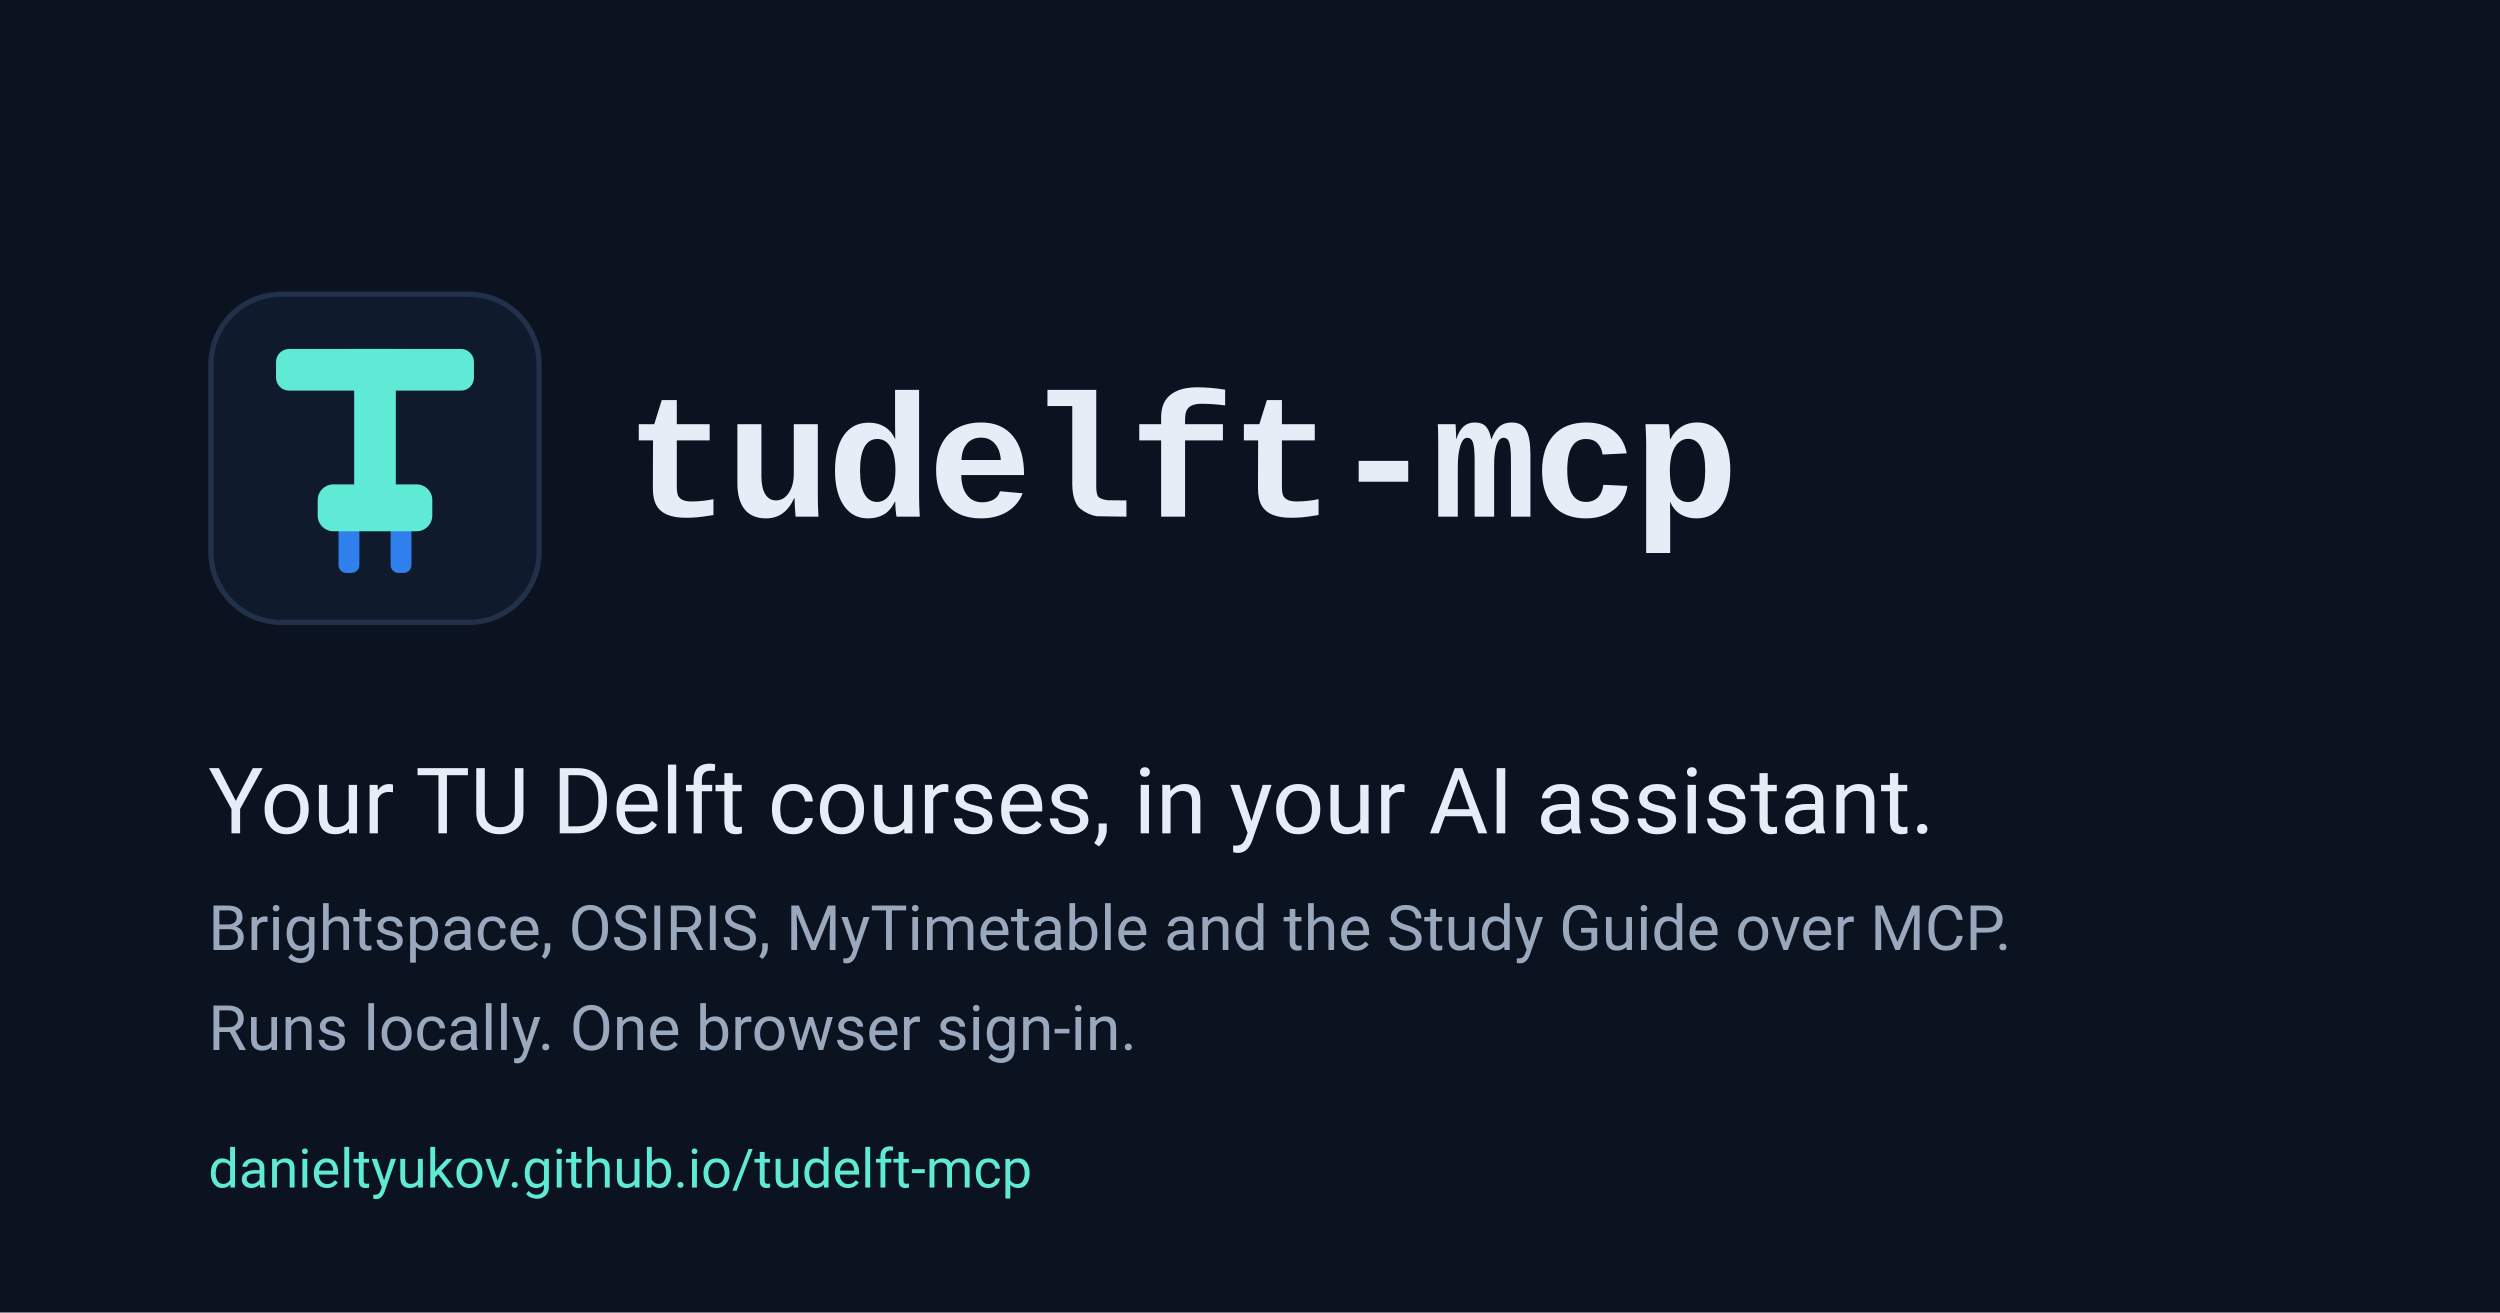
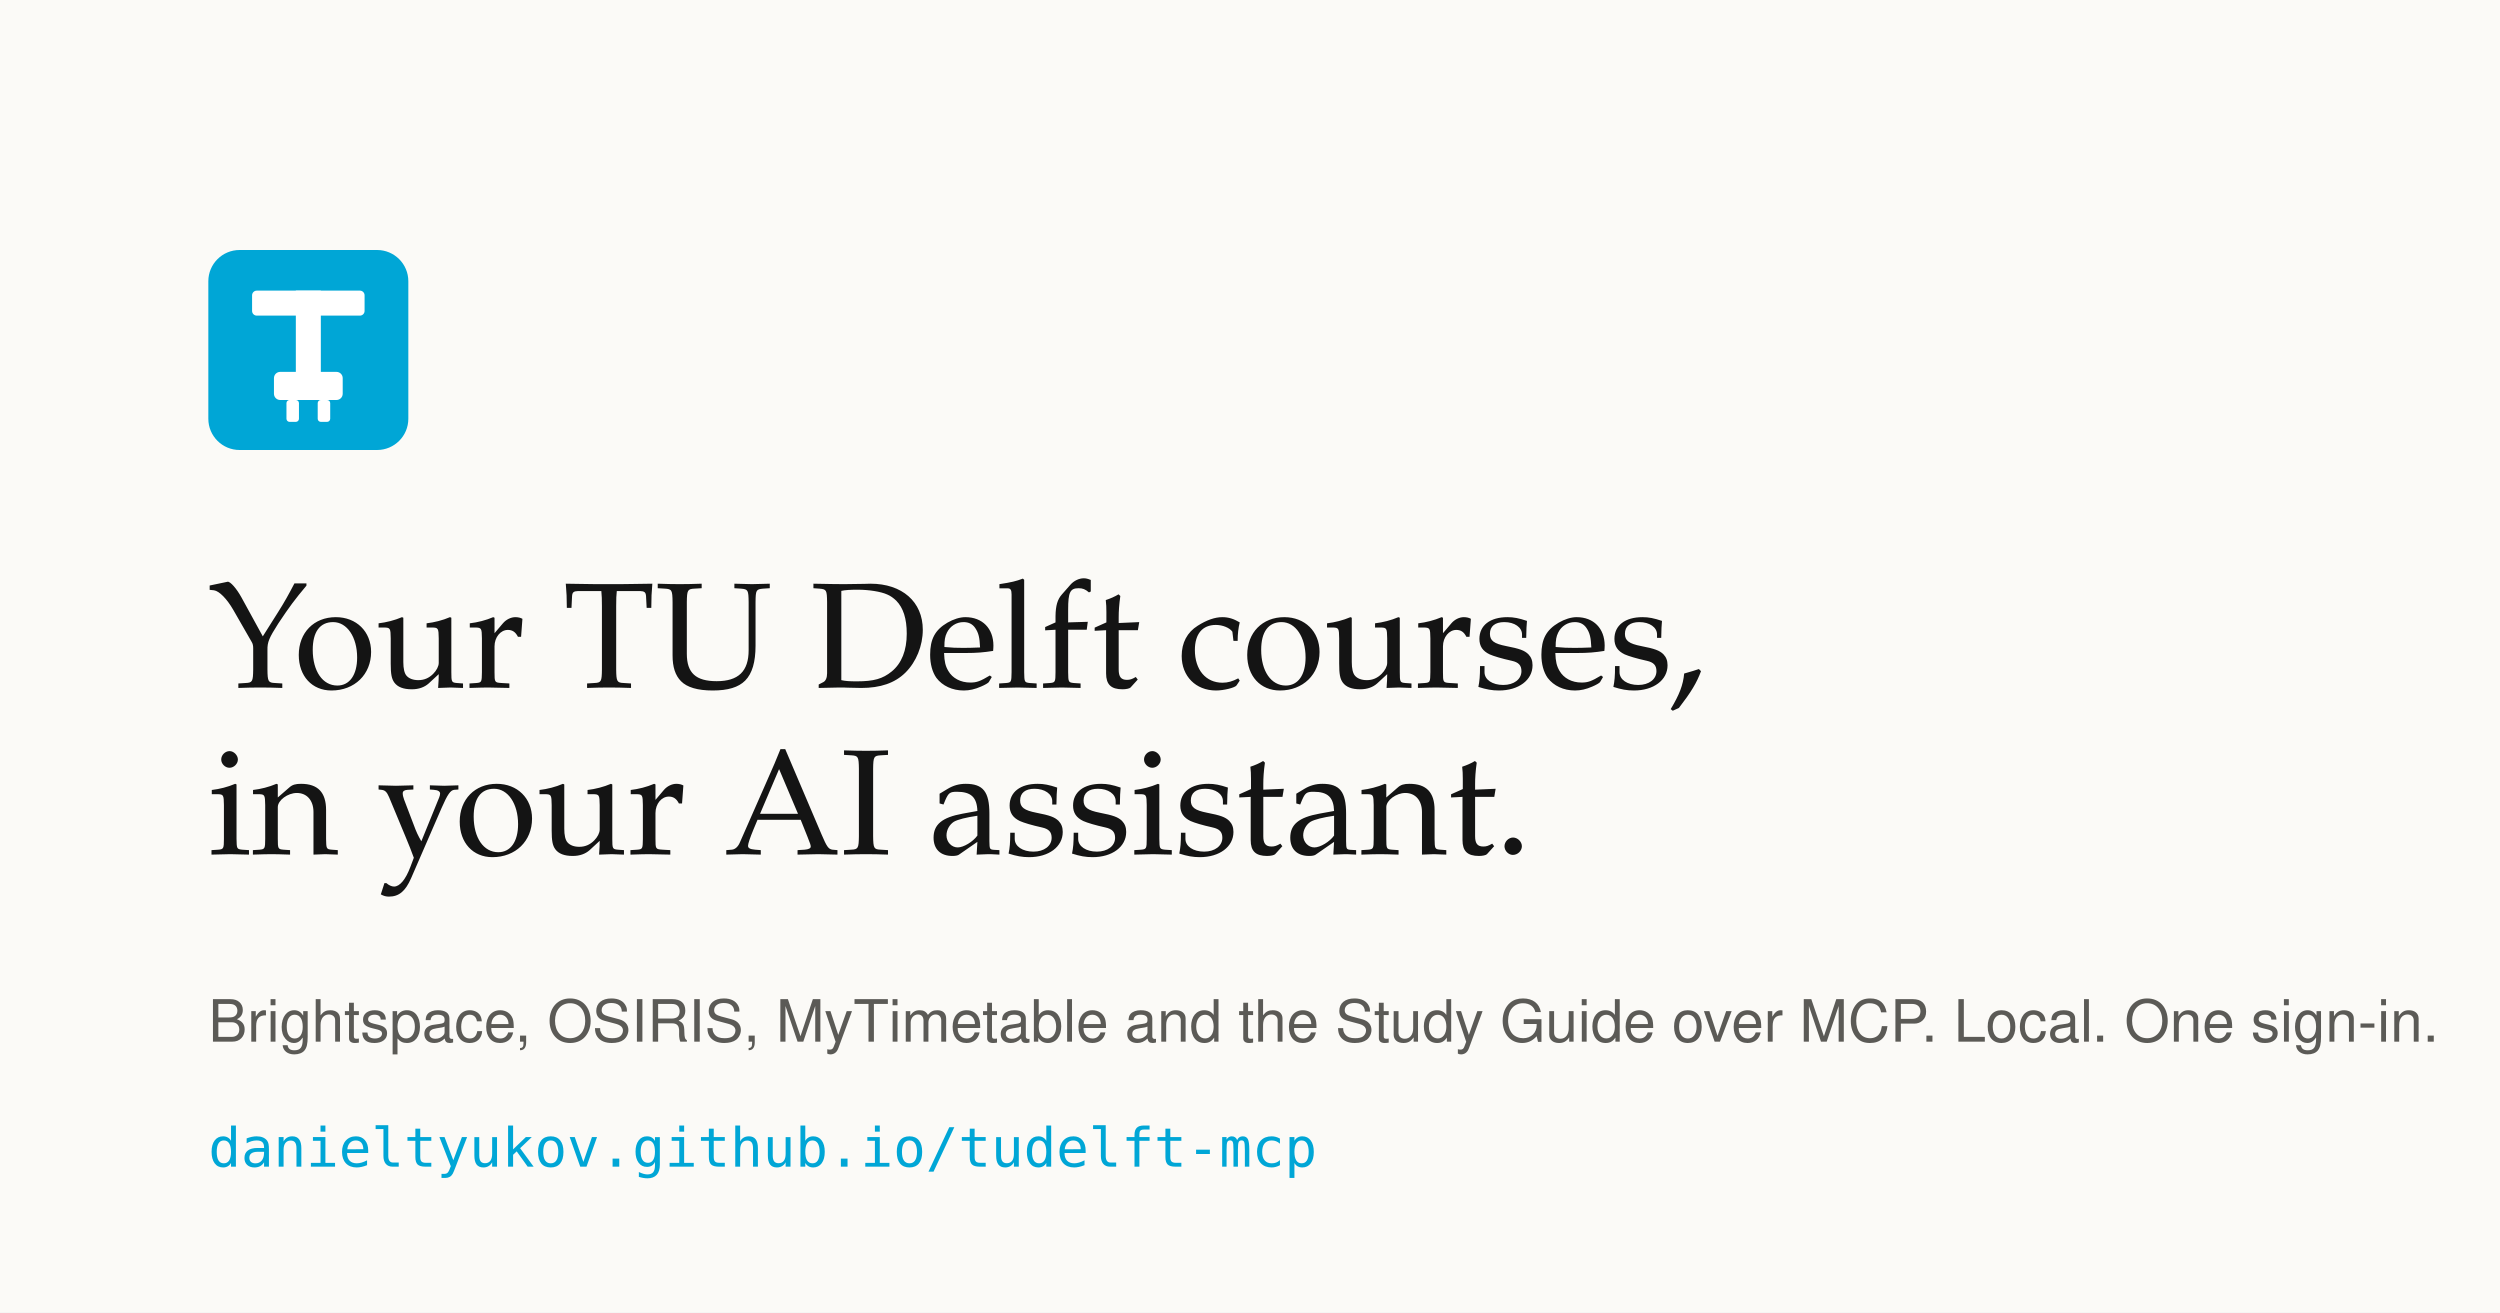
- <svg xmlns="http://www.w3.org/2000/svg" viewBox="0 0 1200 630" width="1200" height="630" role="img" aria-label="tudelft-mcp: your TU Delft courses, in your AI assistant">
-   <rect width="1200" height="630" fill="#0B1220" />
-   <g transform="translate(100 140) scale(2.5)">
-     <rect width="64" height="64" rx="14" fill="#0F1B2D" />
-     <rect x="0.5" y="0.5" width="63" height="63" rx="13.5" fill="none" stroke="#22304A" />
-     <g fill="#2F80ED">
-       <rect x="25" y="44" width="4" height="10" rx="1.5" />
-       <rect x="35" y="44" width="4" height="10" rx="1.5" />
-     </g>
-     <g fill="#5EEAD4">
-       <rect x="13" y="11" width="38" height="8" rx="2.5" />
-       <rect x="28" y="11" width="8" height="30" />
-       <rect x="21" y="37" width="22" height="9" rx="3" />
-     </g>
+ <svg xmlns="http://www.w3.org/2000/svg" viewBox="0 0 1200 630" width="1200" height="630">
+   <rect width="1200" height="630" fill="#FBFAF7" />
+   <rect x="100" y="120" width="96" height="96" rx="15" fill="#00A6D6" />
+   <g fill="#FFFFFF" transform="translate(100 120) scale(1.5)">
+     <rect x="14" y="13" width="36" height="8" rx="1.5" />
+     <rect x="28" y="13" width="8" height="30" />
+     <rect x="21" y="39" width="22" height="9" rx="2" />
+     <rect x="25" y="48" width="4" height="7" rx="1" />
+     <rect x="35" y="48" width="4" height="7" rx="1" />
  </g>
-   <text x="300" y="248" fill="#E6EDF7" font-family="ui-monospace, SFMono-Regular, Menlo, Consolas, 'Liberation Mono', monospace" font-size="84" font-weight="600" letter-spacing="-2">tudelft-mcp</text>
-   <g font-family="system-ui, -apple-system, 'Segoe UI', Roboto, Helvetica, Arial, sans-serif">
-     <text x="100" y="400" fill="#E6EDF7" font-size="44">Your TU Delft courses, in your AI assistant.</text>
-     <text x="100" y="456" fill="#9AA8BD" font-size="30">Brightspace, OSIRIS, MyTimetable and the Study Guide over MCP.</text>
-     <text x="100" y="504" fill="#9AA8BD" font-size="30">Runs locally. One browser sign-in.</text>
-     <text x="100" y="570" fill="#5EEAD4" font-size="26">danieltyukov.github.io/tudelft-mcp</text>
-   </g>
+   <text x="100" y="330" fill="#141414" font-family="'Iowan Old Style','Palatino Linotype',Georgia,serif" font-size="72">Your TU Delft courses,</text>
+   <text x="100" y="410" fill="#141414" font-family="'Iowan Old Style','Palatino Linotype',Georgia,serif" font-size="72">in your AI assistant.</text>
+   <text x="100" y="500" fill="#5B5A56" font-family="-apple-system,Segoe UI,Helvetica,Arial,sans-serif" font-size="28">Brightspace, OSIRIS, MyTimetable and the Study Guide over MCP. Local. One sign-in.</text>
+   <text x="100" y="560" fill="#00A6D6" font-family="ui-monospace,Menlo,Consolas,monospace" font-size="26">danieltyukov.github.io/tudelft-mcp</text>
</svg>
